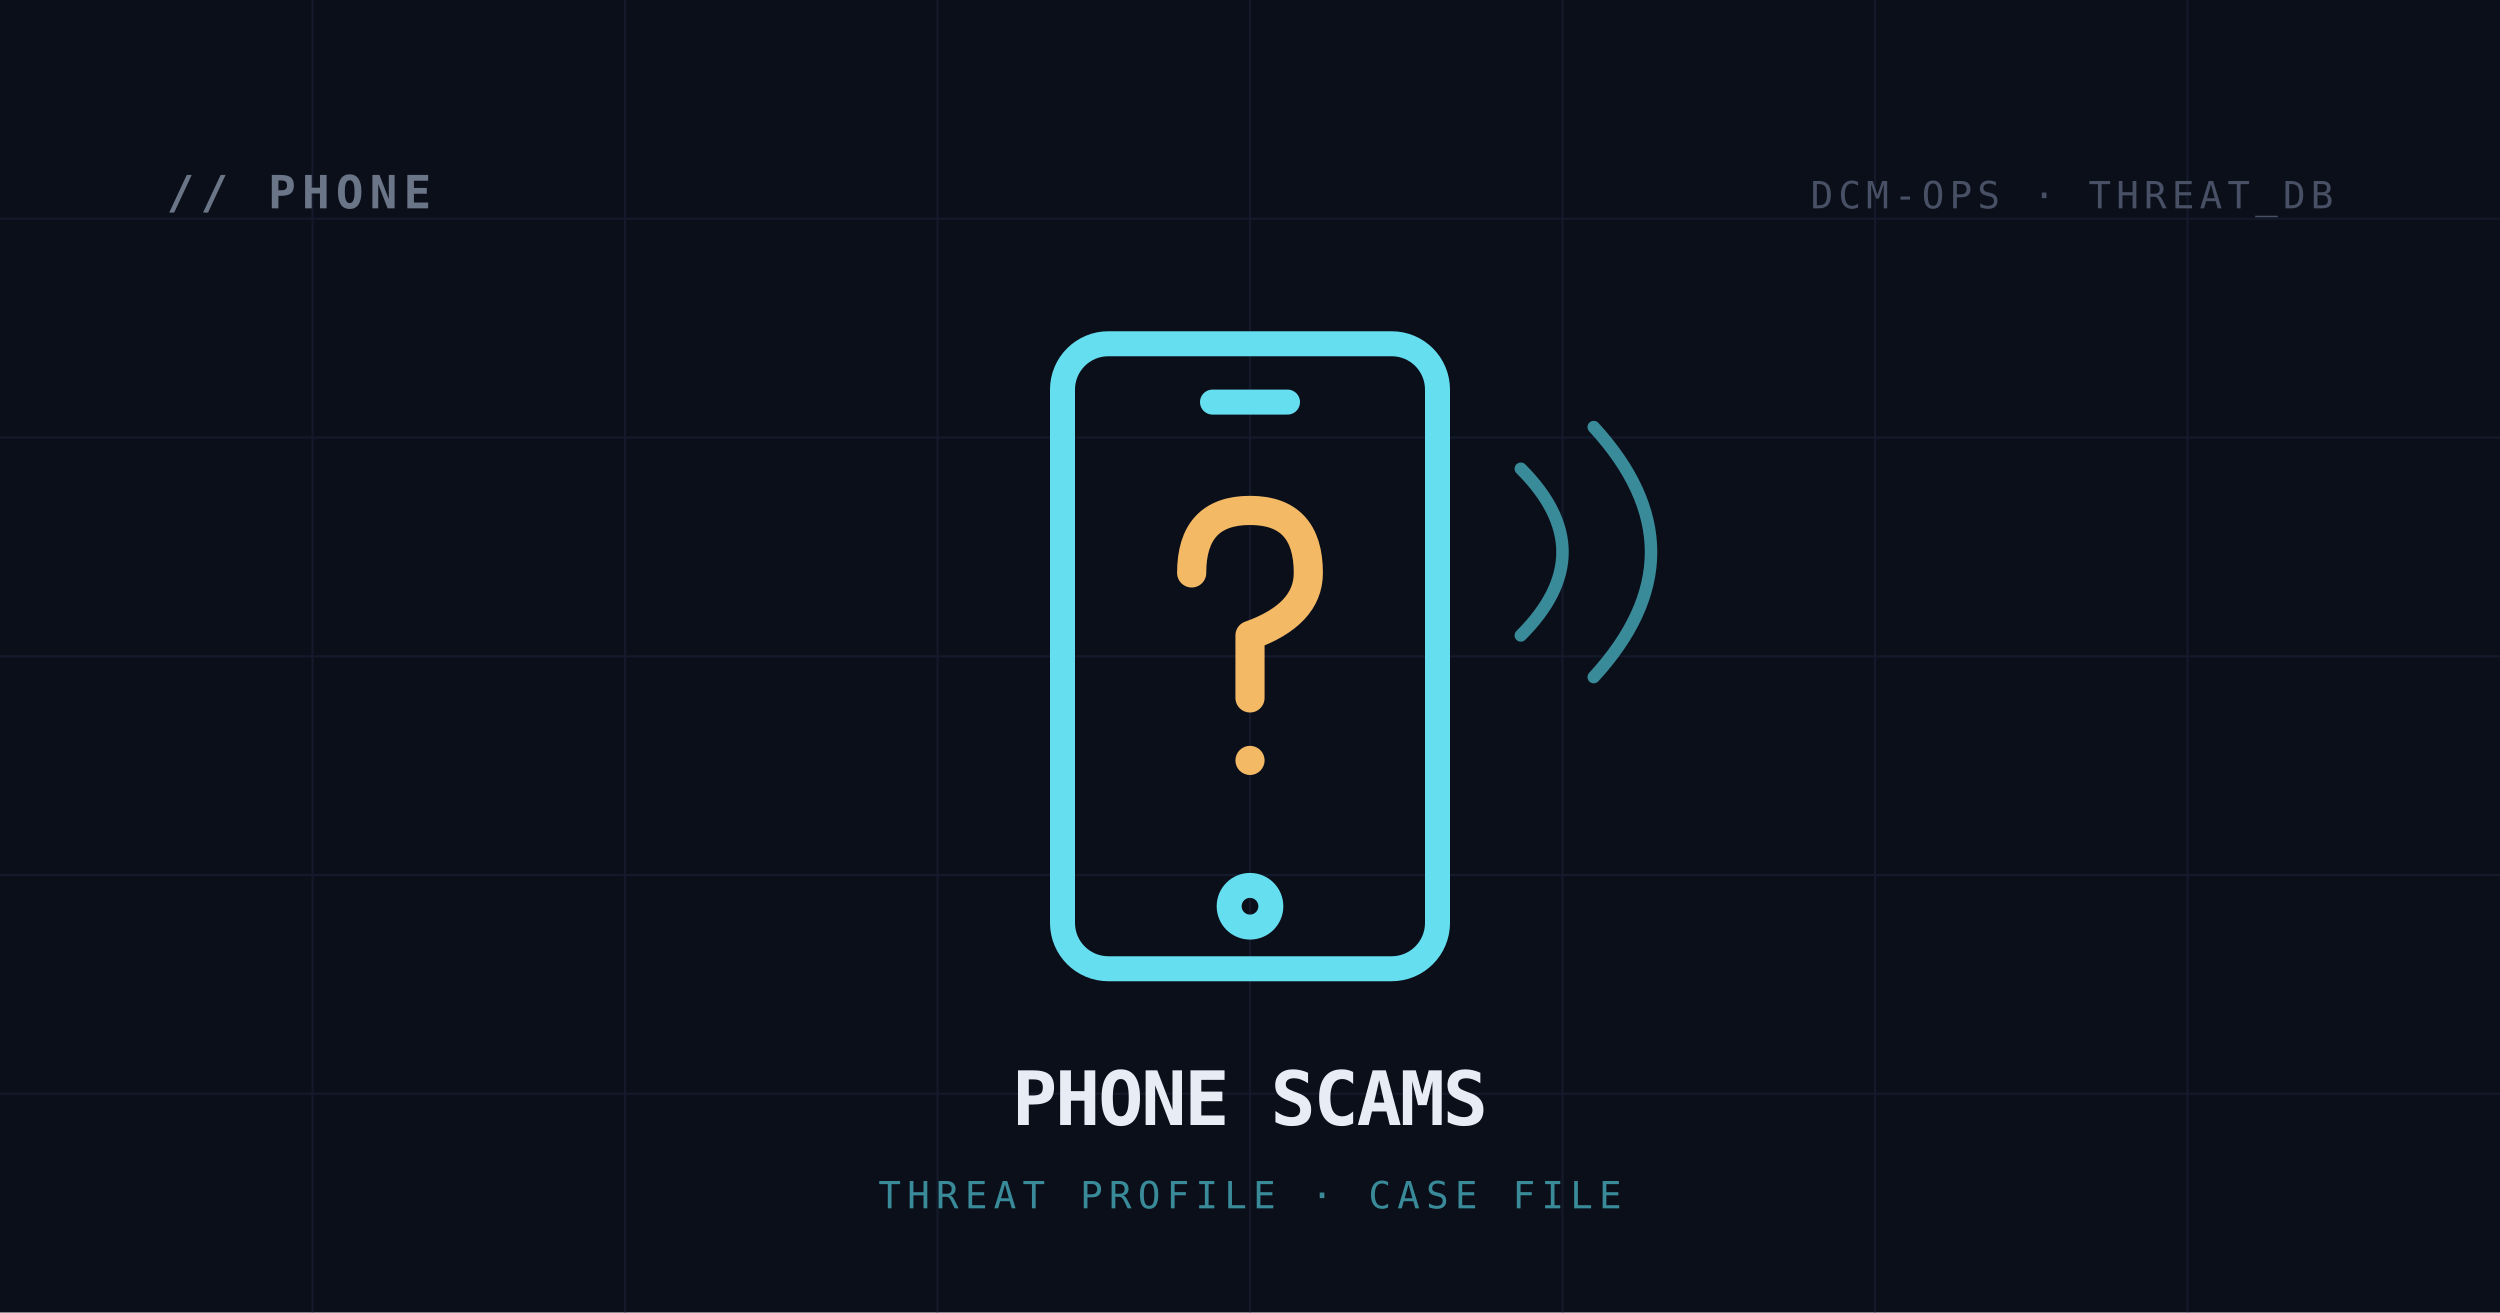
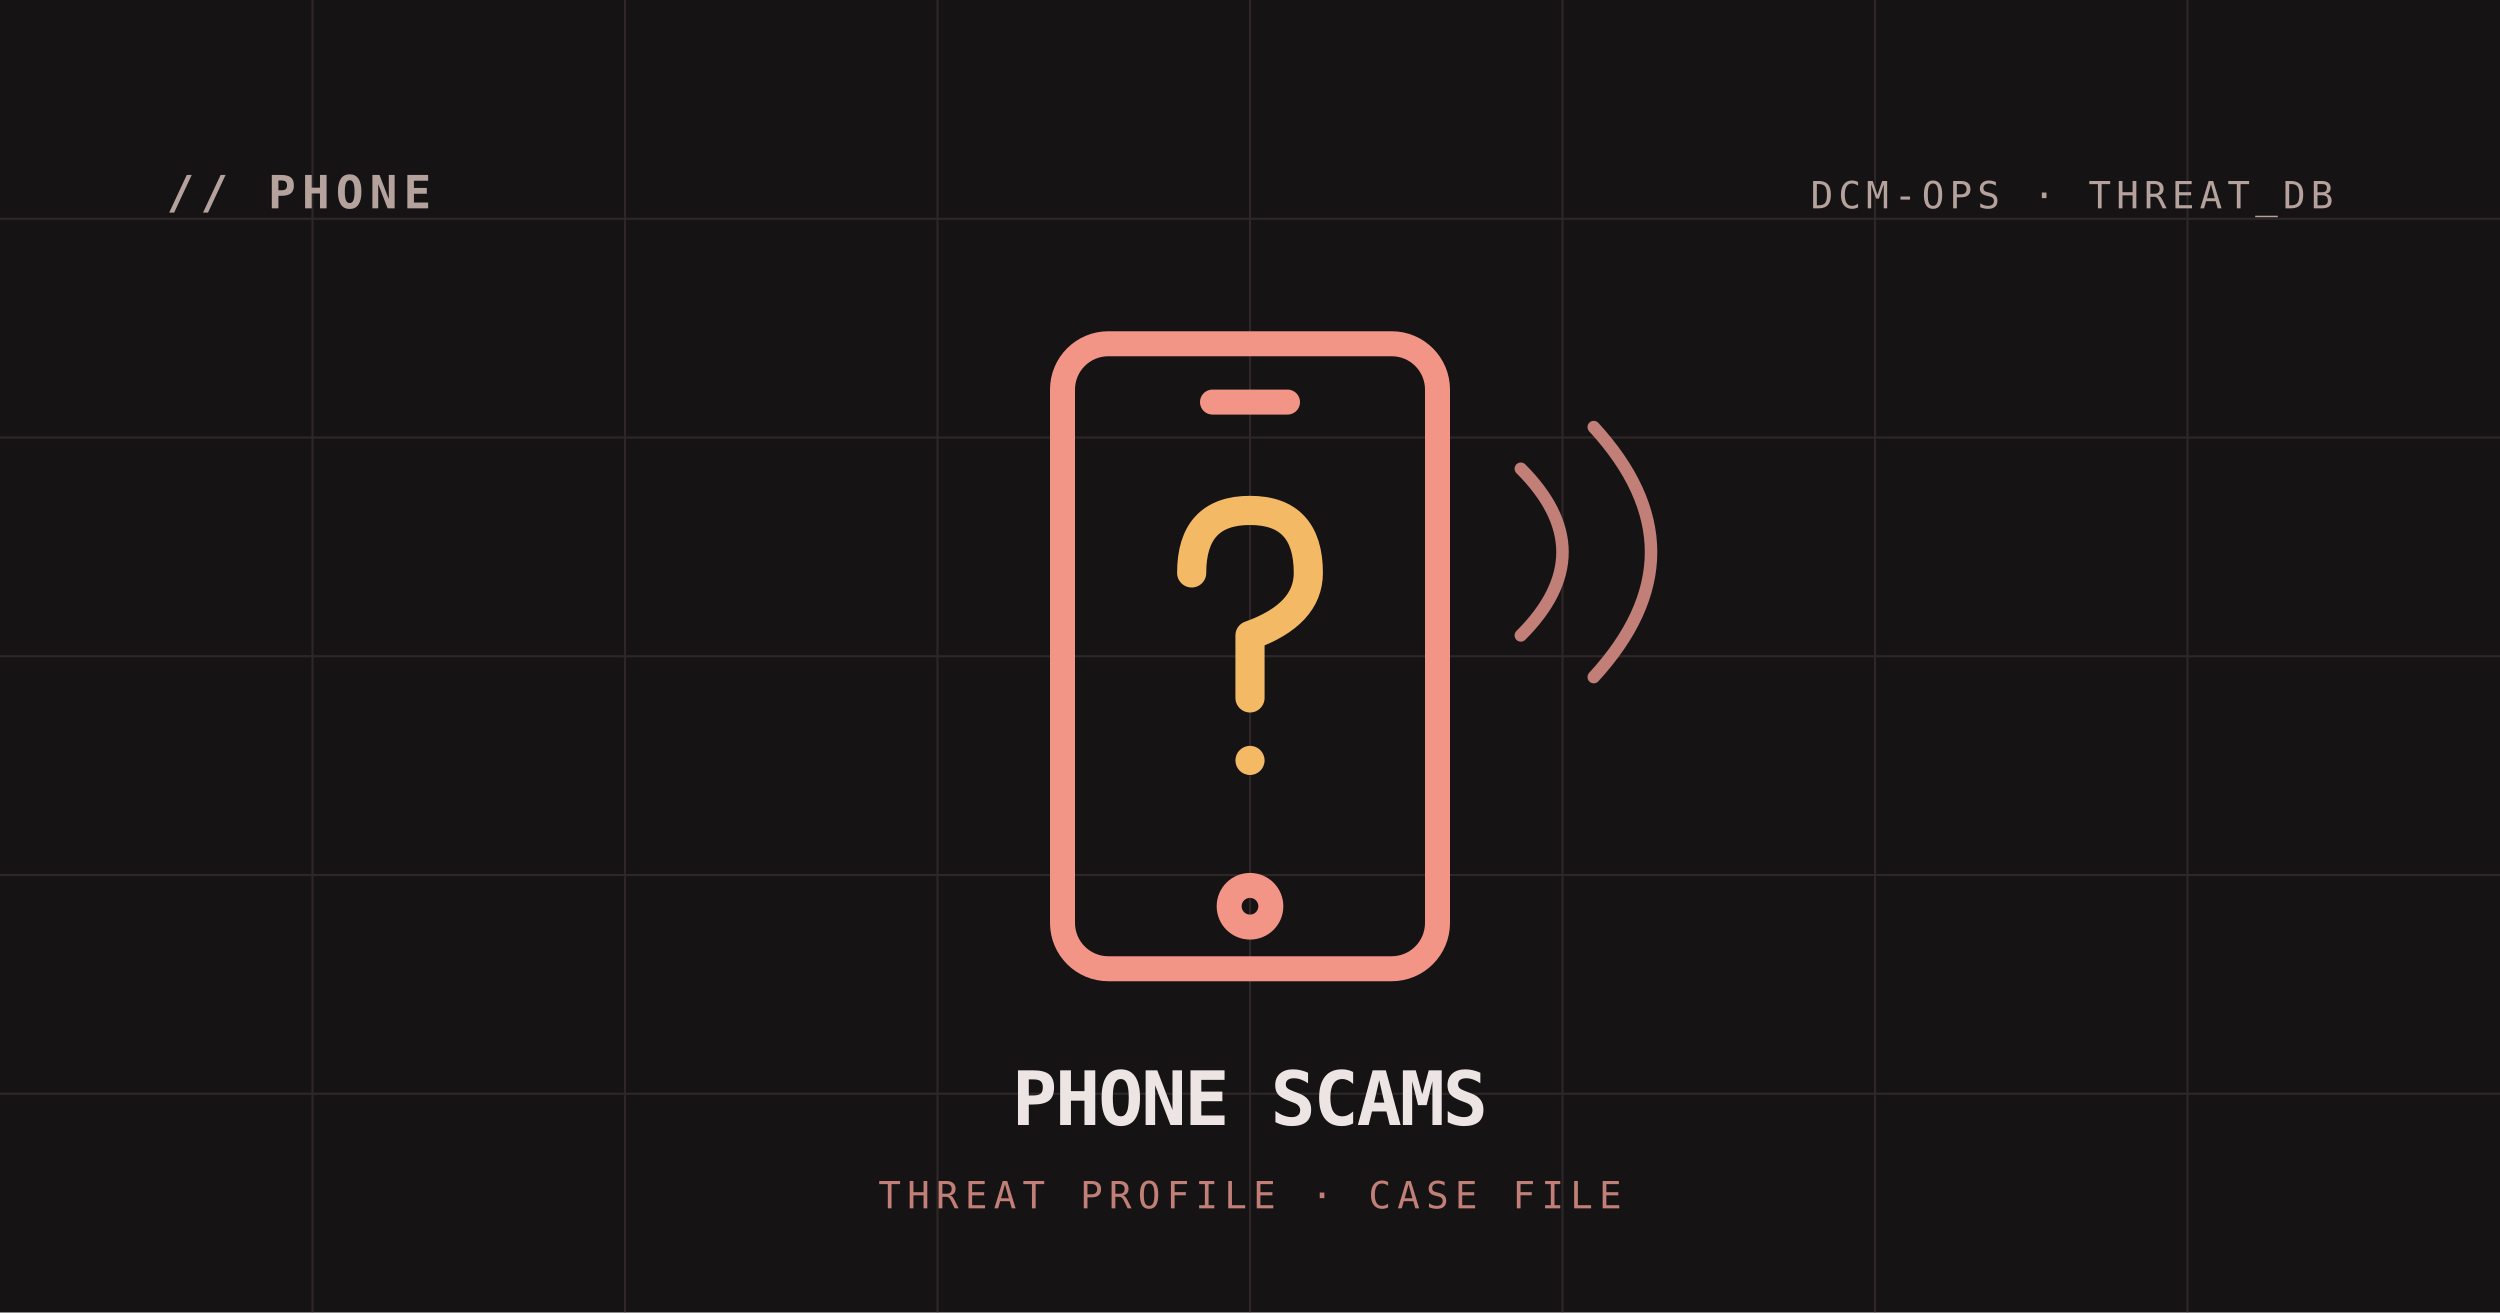
<svg xmlns="http://www.w3.org/2000/svg" viewBox="0 0 1200 630" role="img" aria-label="Phone Scams">
-   <rect width="1200" height="630" fill="#0b0f1a" />
-   <g stroke="#202a44" stroke-width="1" opacity="0.4">
+   <rect width="1200" height="630" fill="#151314" />
+   <g stroke="#544447" stroke-width="1" opacity="0.4">
    <line x1="0" y1="105" x2="1200" y2="105" />
    <line x1="0" y1="210" x2="1200" y2="210" />
    <line x1="0" y1="315" x2="1200" y2="315" />
    <line x1="0" y1="420" x2="1200" y2="420" />
    <line x1="0" y1="525" x2="1200" y2="525" />
    <line x1="150" y1="0" x2="150" y2="630" />
    <line x1="300" y1="0" x2="300" y2="630" />
    <line x1="450" y1="0" x2="450" y2="630" />
    <line x1="600" y1="0" x2="600" y2="630" />
    <line x1="750" y1="0" x2="750" y2="630" />
    <line x1="900" y1="0" x2="900" y2="630" />
    <line x1="1050" y1="0" x2="1050" y2="630" />
  </g>
-   <text x="80" y="100" font-family="ui-monospace, 'JetBrains Mono', Menlo, monospace" font-size="22" font-weight="600" letter-spacing="3" fill="#6b7588">// PHONE</text>
-   <text x="1120" y="100" font-family="ui-monospace, 'JetBrains Mono', Menlo, monospace" font-size="18" font-weight="500" letter-spacing="2.5" fill="#475064" text-anchor="end">DCM-OPS · THREAT_DB</text>
-   <g transform="translate(600 315)" stroke="#65def0" stroke-width="12" stroke-linecap="round" stroke-linejoin="round" fill="none">
+   <text x="80" y="100" font-family="ui-monospace, 'JetBrains Mono', Menlo, monospace" font-size="22" font-weight="600" letter-spacing="3" fill="#b6a29d">// PHONE</text>
+   <text x="1120" y="100" font-family="ui-monospace, 'JetBrains Mono', Menlo, monospace" font-size="18" font-weight="500" letter-spacing="2.5" fill="#b6a29d" text-anchor="end">DCM-OPS · THREAT_DB</text>
+   <g transform="translate(600 315)" stroke="#f29587" stroke-width="12" stroke-linecap="round" stroke-linejoin="round" fill="none">
    <rect x="-90" y="-150" width="180" height="300" rx="22" />
    <line x1="-18" y1="-122" x2="18" y2="-122" />
    <circle cx="0" cy="120" r="10" />
    <path d="M -28 -40 Q -28 -70 0 -70 Q 28 -70 28 -40 Q 28 -20 0 -10 L 0 20" stroke="#f4b965" stroke-width="14" />
    <circle cx="0" cy="50" r="7" fill="#f4b965" stroke="none" />
  </g>
-   <g transform="translate(600 315)" stroke="#3a8b9a" stroke-width="6" fill="none" stroke-linecap="round">
+   <g transform="translate(600 315)" stroke="#c17f77" stroke-width="6" fill="none" stroke-linecap="round">
    <path d="M 130 -90 Q 170 -50 130 -10" />
    <path d="M 165 -110 Q 220 -50 165 10" />
  </g>
-   <text x="600" y="540" font-family="ui-monospace, 'JetBrains Mono', Menlo, monospace" font-size="36" font-weight="800" letter-spacing="-1" text-anchor="middle" fill="#e7ecf5">PHONE SCAMS</text>
-   <text x="600" y="580" font-family="ui-monospace, 'JetBrains Mono', Menlo, monospace" font-size="18" font-weight="500" letter-spacing="3" text-anchor="middle" fill="#3a8b9a">THREAT PROFILE · CASE FILE</text>
+   <text x="600" y="540" font-family="ui-monospace, 'JetBrains Mono', Menlo, monospace" font-size="36" font-weight="800" letter-spacing="-1" text-anchor="middle" fill="#ede5e3">PHONE SCAMS</text>
+   <text x="600" y="580" font-family="ui-monospace, 'JetBrains Mono', Menlo, monospace" font-size="18" font-weight="500" letter-spacing="3" text-anchor="middle" fill="#c17f77">THREAT PROFILE · CASE FILE</text>
</svg>
